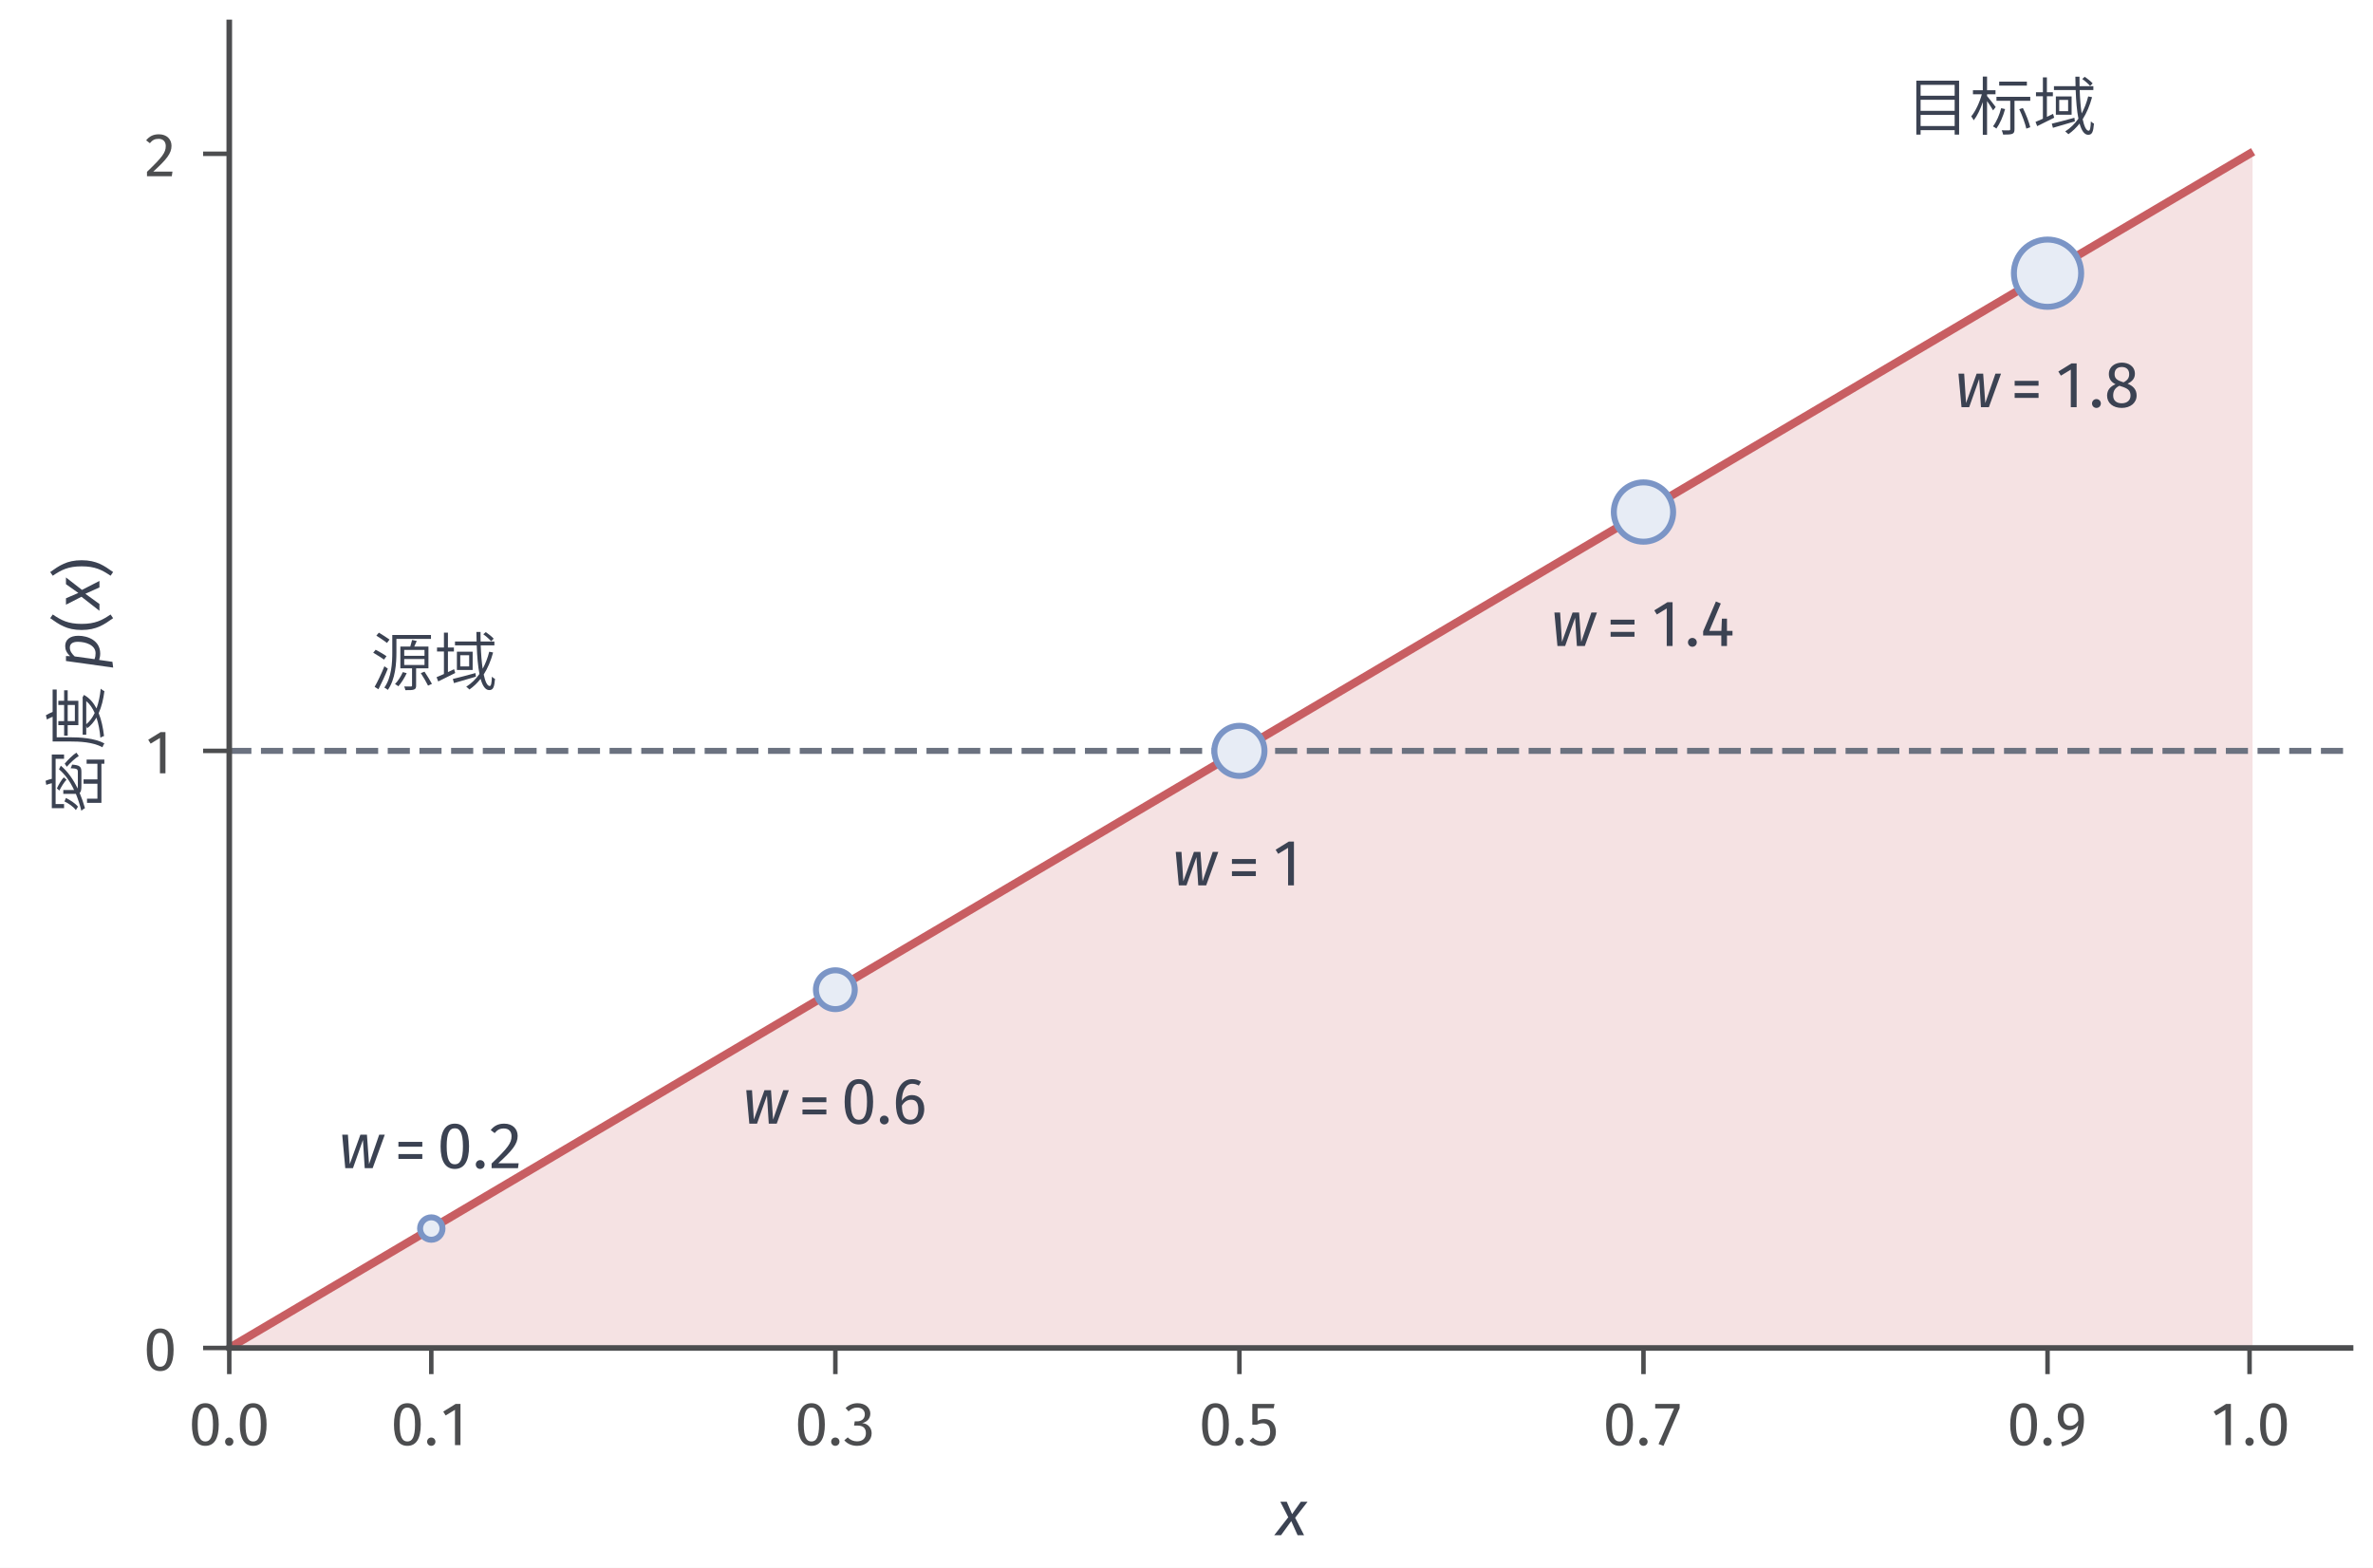
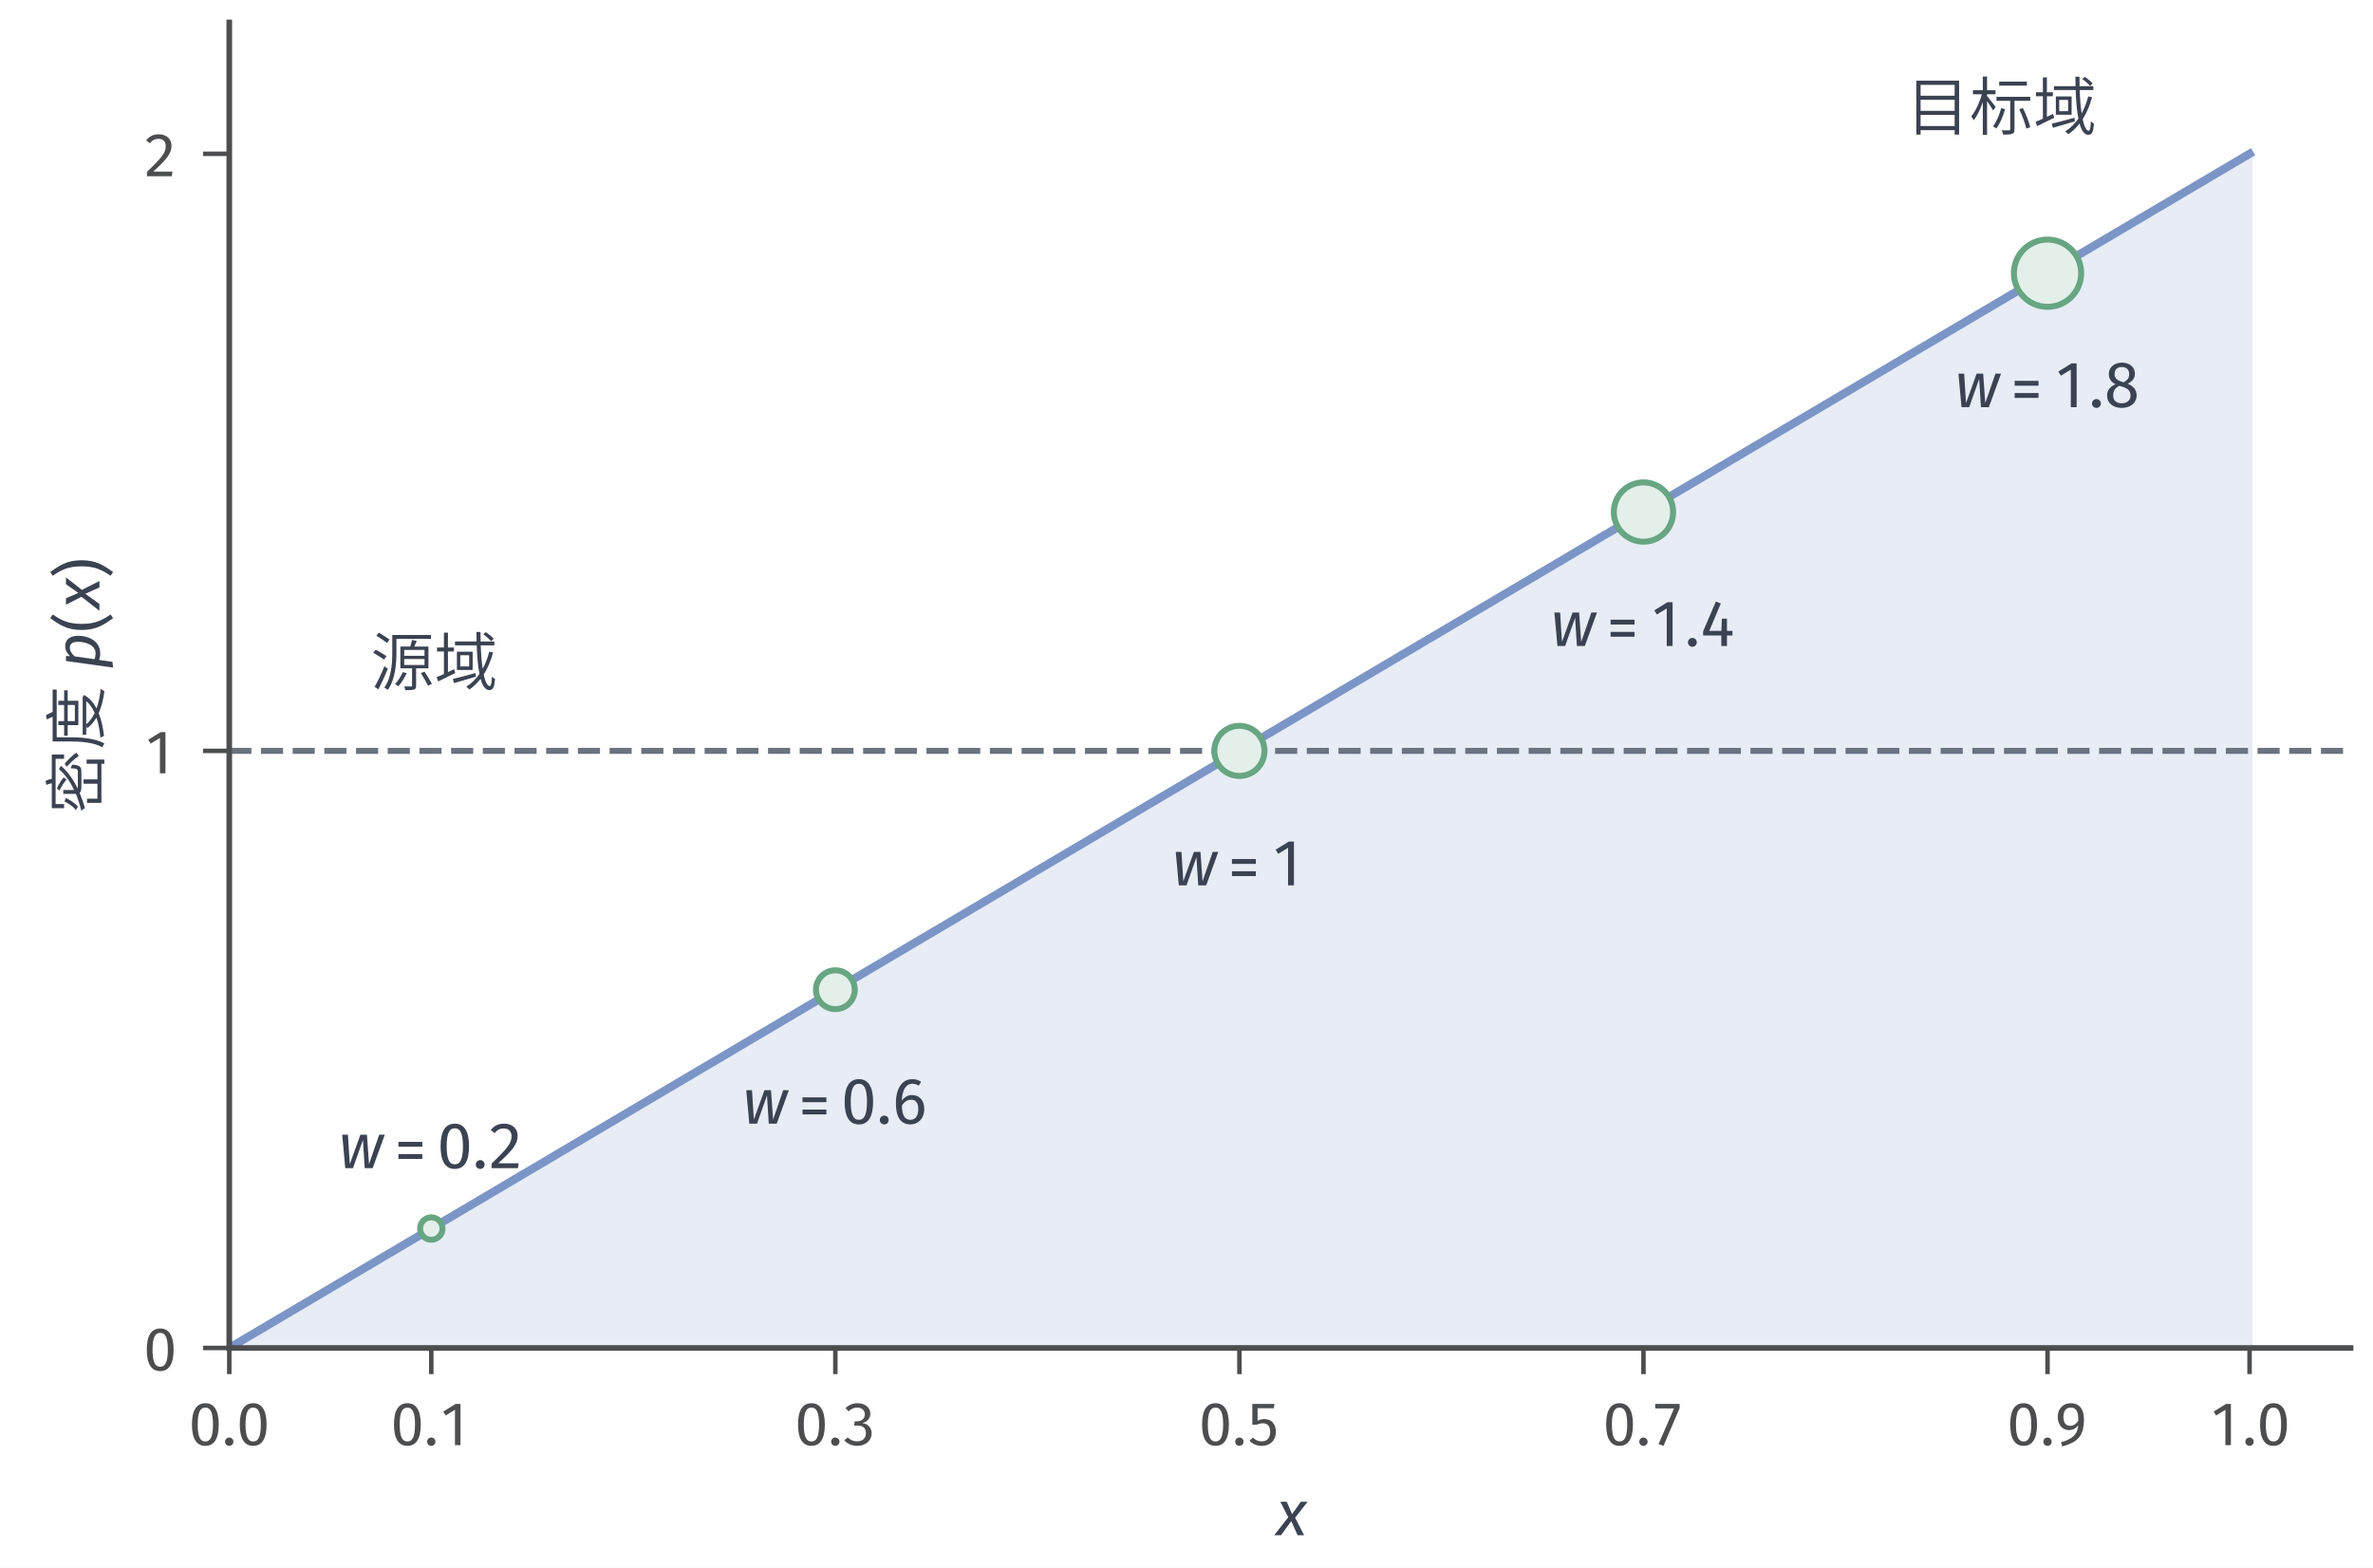
<svg xmlns="http://www.w3.org/2000/svg" xmlns:xlink="http://www.w3.org/1999/xlink" width="317.48pt" height="209.764pt" viewBox="0 0 317.48 209.764" version="1.1">
  <defs>
    <style type="text/css">*{stroke-linejoin: round; stroke-linecap: butt}</style>
  </defs>
  <g id="figure_1">
    <g id="patch_1">
      <path d="M 0 209.764  L 317.48 209.764  L 317.48 0  L 0 0  z " style="fill: #ffffff" />
    </g>
    <g id="axes_1">
      <g id="patch_2">
        <path d="M 30.673 180.351  L 314.48 180.351  L 314.48 3  L 30.673 3  z " style="fill: #ffffff" />
      </g>
      <g id="PolyCollection_1">
        <defs>
-           <path id="m0a4c807cae" d="M 30.673 -29.413  L 30.673 -29.413  L 33.376 -29.413  L 36.079 -29.413  L 38.782 -29.413  L 41.484 -29.413  L 44.187 -29.413  L 46.89 -29.413  L 49.593 -29.413  L 52.296 -29.413  L 54.999 -29.413  L 57.702 -29.413  L 60.405 -29.413  L 63.108 -29.413  L 65.811 -29.413  L 68.514 -29.413  L 71.217 -29.413  L 73.92 -29.413  L 76.622 -29.413  L 79.325 -29.413  L 82.028 -29.413  L 84.731 -29.413  L 87.434 -29.413  L 90.137 -29.413  L 92.84 -29.413  L 95.543 -29.413  L 98.246 -29.413  L 100.949 -29.413  L 103.652 -29.413  L 106.355 -29.413  L 109.058 -29.413  L 111.761 -29.413  L 114.463 -29.413  L 117.166 -29.413  L 119.869 -29.413  L 122.572 -29.413  L 125.275 -29.413  L 127.978 -29.413  L 130.681 -29.413  L 133.384 -29.413  L 136.087 -29.413  L 138.79 -29.413  L 141.493 -29.413  L 144.196 -29.413  L 146.899 -29.413  L 149.602 -29.413  L 152.304 -29.413  L 155.007 -29.413  L 157.71 -29.413  L 160.413 -29.413  L 163.116 -29.413  L 165.819 -29.413  L 168.522 -29.413  L 171.225 -29.413  L 173.928 -29.413  L 176.631 -29.413  L 179.334 -29.413  L 182.037 -29.413  L 184.74 -29.413  L 187.443 -29.413  L 190.145 -29.413  L 192.848 -29.413  L 195.551 -29.413  L 198.254 -29.413  L 200.957 -29.413  L 203.66 -29.413  L 206.363 -29.413  L 209.066 -29.413  L 211.769 -29.413  L 214.472 -29.413  L 217.175 -29.413  L 219.878 -29.413  L 222.581 -29.413  L 225.283 -29.413  L 227.986 -29.413  L 230.689 -29.413  L 233.392 -29.413  L 236.095 -29.413  L 238.798 -29.413  L 241.501 -29.413  L 244.204 -29.413  L 246.907 -29.413  L 249.61 -29.413  L 252.313 -29.413  L 255.016 -29.413  L 257.719 -29.413  L 260.422 -29.413  L 263.124 -29.413  L 265.827 -29.413  L 268.53 -29.413  L 271.233 -29.413  L 273.936 -29.413  L 276.639 -29.413  L 279.342 -29.413  L 282.045 -29.413  L 284.748 -29.413  L 287.451 -29.413  L 290.154 -29.413  L 292.857 -29.413  L 295.56 -29.413  L 298.263 -29.413  L 300.965 -29.413  L 300.965 -189.188  L 300.965 -189.188  L 298.263 -187.59  L 295.56 -185.993  L 292.857 -184.395  L 290.154 -182.797  L 287.451 -181.199  L 284.748 -179.602  L 282.045 -178.004  L 279.342 -176.406  L 276.639 -174.808  L 273.936 -173.211  L 271.233 -171.613  L 268.53 -170.015  L 265.827 -168.417  L 263.124 -166.82  L 260.422 -165.222  L 257.719 -163.624  L 255.016 -162.026  L 252.313 -160.429  L 249.61 -158.831  L 246.907 -157.233  L 244.204 -155.635  L 241.501 -154.038  L 238.798 -152.44  L 236.095 -150.842  L 233.392 -149.244  L 230.689 -147.647  L 227.986 -146.049  L 225.283 -144.451  L 222.581 -142.853  L 219.878 -141.256  L 217.175 -139.658  L 214.472 -138.06  L 211.769 -136.462  L 209.066 -134.865  L 206.363 -133.267  L 203.66 -131.669  L 200.957 -130.071  L 198.254 -128.474  L 195.551 -126.876  L 192.848 -125.278  L 190.145 -123.68  L 187.443 -122.083  L 184.74 -120.485  L 182.037 -118.887  L 179.334 -117.289  L 176.631 -115.692  L 173.928 -114.094  L 171.225 -112.496  L 168.522 -110.898  L 165.819 -109.3  L 163.116 -107.703  L 160.413 -106.105  L 157.71 -104.507  L 155.007 -102.909  L 152.304 -101.312  L 149.602 -99.714  L 146.899 -98.116  L 144.196 -96.518  L 141.493 -94.921  L 138.79 -93.323  L 136.087 -91.725  L 133.384 -90.127  L 130.681 -88.53  L 127.978 -86.932  L 125.275 -85.334  L 122.572 -83.736  L 119.869 -82.139  L 117.166 -80.541  L 114.463 -78.943  L 111.761 -77.345  L 109.058 -75.748  L 106.355 -74.15  L 103.652 -72.552  L 100.949 -70.954  L 98.246 -69.357  L 95.543 -67.759  L 92.84 -66.161  L 90.137 -64.563  L 87.434 -62.966  L 84.731 -61.368  L 82.028 -59.77  L 79.325 -58.172  L 76.622 -56.575  L 73.92 -54.977  L 71.217 -53.379  L 68.514 -51.781  L 65.811 -50.184  L 63.108 -48.586  L 60.405 -46.988  L 57.702 -45.39  L 54.999 -43.793  L 52.296 -42.195  L 49.593 -40.597  L 46.89 -38.999  L 44.187 -37.402  L 41.484 -35.804  L 38.782 -34.206  L 36.079 -32.608  L 33.376 -31.01  L 30.673 -29.413  z " style="stroke: #f5e2e3; stroke-width: 0.8" />
+           <path id="m4bf65b7efa" d="M 30.673 -29.413  L 30.673 -29.413  L 33.376 -29.413  L 36.079 -29.413  L 38.782 -29.413  L 41.484 -29.413  L 44.187 -29.413  L 46.89 -29.413  L 49.593 -29.413  L 52.296 -29.413  L 54.999 -29.413  L 57.702 -29.413  L 60.405 -29.413  L 63.108 -29.413  L 65.811 -29.413  L 68.514 -29.413  L 71.217 -29.413  L 73.92 -29.413  L 76.622 -29.413  L 79.325 -29.413  L 82.028 -29.413  L 84.731 -29.413  L 87.434 -29.413  L 90.137 -29.413  L 92.84 -29.413  L 95.543 -29.413  L 98.246 -29.413  L 100.949 -29.413  L 103.652 -29.413  L 106.355 -29.413  L 109.058 -29.413  L 111.761 -29.413  L 114.463 -29.413  L 117.166 -29.413  L 119.869 -29.413  L 122.572 -29.413  L 125.275 -29.413  L 127.978 -29.413  L 130.681 -29.413  L 133.384 -29.413  L 136.087 -29.413  L 138.79 -29.413  L 141.493 -29.413  L 144.196 -29.413  L 146.899 -29.413  L 149.602 -29.413  L 152.304 -29.413  L 155.007 -29.413  L 157.71 -29.413  L 160.413 -29.413  L 163.116 -29.413  L 165.819 -29.413  L 168.522 -29.413  L 171.225 -29.413  L 173.928 -29.413  L 176.631 -29.413  L 179.334 -29.413  L 182.037 -29.413  L 184.74 -29.413  L 187.443 -29.413  L 190.145 -29.413  L 192.848 -29.413  L 195.551 -29.413  L 198.254 -29.413  L 200.957 -29.413  L 203.66 -29.413  L 206.363 -29.413  L 209.066 -29.413  L 211.769 -29.413  L 214.472 -29.413  L 217.175 -29.413  L 219.878 -29.413  L 222.581 -29.413  L 225.283 -29.413  L 227.986 -29.413  L 230.689 -29.413  L 233.392 -29.413  L 236.095 -29.413  L 238.798 -29.413  L 241.501 -29.413  L 244.204 -29.413  L 246.907 -29.413  L 249.61 -29.413  L 252.313 -29.413  L 255.016 -29.413  L 257.719 -29.413  L 260.422 -29.413  L 263.124 -29.413  L 265.827 -29.413  L 268.53 -29.413  L 271.233 -29.413  L 273.936 -29.413  L 276.639 -29.413  L 279.342 -29.413  L 282.045 -29.413  L 284.748 -29.413  L 287.451 -29.413  L 290.154 -29.413  L 292.857 -29.413  L 295.56 -29.413  L 298.263 -29.413  L 300.965 -29.413  L 300.965 -189.188  L 300.965 -189.188  L 298.263 -187.59  L 295.56 -185.993  L 292.857 -184.395  L 290.154 -182.797  L 287.451 -181.199  L 284.748 -179.602  L 282.045 -178.004  L 279.342 -176.406  L 276.639 -174.808  L 273.936 -173.211  L 271.233 -171.613  L 268.53 -170.015  L 265.827 -168.417  L 263.124 -166.82  L 260.422 -165.222  L 257.719 -163.624  L 255.016 -162.026  L 252.313 -160.429  L 249.61 -158.831  L 246.907 -157.233  L 244.204 -155.635  L 241.501 -154.038  L 238.798 -152.44  L 236.095 -150.842  L 233.392 -149.244  L 230.689 -147.647  L 227.986 -146.049  L 225.283 -144.451  L 222.581 -142.853  L 219.878 -141.256  L 217.175 -139.658  L 214.472 -138.06  L 211.769 -136.462  L 209.066 -134.865  L 206.363 -133.267  L 203.66 -131.669  L 200.957 -130.071  L 198.254 -128.474  L 195.551 -126.876  L 192.848 -125.278  L 190.145 -123.68  L 187.443 -122.083  L 184.74 -120.485  L 182.037 -118.887  L 179.334 -117.289  L 176.631 -115.692  L 173.928 -114.094  L 171.225 -112.496  L 168.522 -110.898  L 165.819 -109.3  L 163.116 -107.703  L 160.413 -106.105  L 157.71 -104.507  L 155.007 -102.909  L 152.304 -101.312  L 149.602 -99.714  L 146.899 -98.116  L 144.196 -96.518  L 141.493 -94.921  L 138.79 -93.323  L 136.087 -91.725  L 133.384 -90.127  L 130.681 -88.53  L 127.978 -86.932  L 125.275 -85.334  L 122.572 -83.736  L 119.869 -82.139  L 117.166 -80.541  L 114.463 -78.943  L 111.761 -77.345  L 109.058 -75.748  L 106.355 -74.15  L 103.652 -72.552  L 100.949 -70.954  L 98.246 -69.357  L 95.543 -67.759  L 92.84 -66.161  L 90.137 -64.563  L 87.434 -62.966  L 84.731 -61.368  L 82.028 -59.77  L 79.325 -58.172  L 76.622 -56.575  L 73.92 -54.977  L 71.217 -53.379  L 68.514 -51.781  L 65.811 -50.184  L 63.108 -48.586  L 60.405 -46.988  L 57.702 -45.39  L 54.999 -43.793  L 52.296 -42.195  L 49.593 -40.597  L 46.89 -38.999  L 44.187 -37.402  L 41.484 -35.804  L 38.782 -34.206  L 36.079 -32.608  L 33.376 -31.01  L 30.673 -29.413  z " style="stroke: #e7ecf5; stroke-width: 0.8" />
        </defs>
-         <g clip-path="url(#pf0c638e3e9)">
-           <use xlink:href="#m0a4c807cae" x="0" y="209.764" style="fill: #f5e2e3; stroke: #f5e2e3; stroke-width: 0.8" />
+         <g clip-path="url(#pb42bc561e4)">
+           <use xlink:href="#m4bf65b7efa" x="0" y="209.764" style="fill: #e7ecf5; stroke: #e7ecf5; stroke-width: 0.8" />
        </g>
      </g>
      <g id="matplotlib.axis_1">
        <g id="xtick_1">
          <g id="line2d_1">
            <defs>
-               <path id="m941eeab008" d="M 0 0  L 0 3.5  " style="stroke: #4c4d4f; stroke-width: 0.6" />
+               <path id="m54d4215890" d="M 0 0  L 0 3.5  " style="stroke: #4c4d4f; stroke-width: 0.6" />
            </defs>
            <g>
-               <use xlink:href="#m941eeab008" x="30.673" y="180.351" style="fill: #4c4d4f; stroke: #4c4d4f; stroke-width: 0.6" />
+               <use xlink:href="#m54d4215890" x="30.673" y="180.351" style="fill: #4c4d4f; stroke: #4c4d4f; stroke-width: 0.6" />
            </g>
          </g>
          <g id="text_1">
            <g style="fill: #4c4d4f" transform="translate(25.23274 193.351) scale(0.08 -0.08)">
              <defs>
                <path id="FiraMath-Regular-30" d="M 1792 4019  C 2323 4019 2611 3533 2611 2208  C 2611 877 2323 390 1792 390  C 1254 390 973 877 973 2208  C 973 3533 1254 4019 1792 4019  z M 1792 4486  C 832 4486 358 3699 358 2208  C 358 717 832 -77 1792 -77  C 2752 -77 3226 717 3226 2208  C 3226 3693 2752 4486 1792 4486  z " transform="scale(0.015625)" />
                <path id="FiraMath-Regular-2e" d="M 762 813  C 512 813 320 614 320 371  C 320 122 512 -77 762 -77  C 1018 -77 1210 122 1210 371  C 1210 614 1018 813 762 813  z " transform="scale(0.015625)" />
              </defs>
              <use xlink:href="#FiraMath-Regular-30" />
              <use xlink:href="#FiraMath-Regular-2e" x="56" />
              <use xlink:href="#FiraMath-Regular-30" x="80" />
            </g>
          </g>
        </g>
        <g id="xtick_2">
          <g id="line2d_2">
            <g>
-               <use xlink:href="#m941eeab008" x="57.702" y="180.351" style="fill: #4c4d4f; stroke: #4c4d4f; stroke-width: 0.6" />
+               <use xlink:href="#m54d4215890" x="57.702" y="180.351" style="fill: #4c4d4f; stroke: #4c4d4f; stroke-width: 0.6" />
            </g>
          </g>
          <g id="text_2">
            <g style="fill: #4c4d4f" transform="translate(52.26201 193.351) scale(0.08 -0.08)">
              <defs>
                <path id="FiraMath-Regular-31" d="M 1766 0  L 2355 0  L 2355 4410  L 1837 4410  L 512 3590  L 768 3174  L 1766 3782  L 1766 0  z " transform="scale(0.015625)" />
              </defs>
              <use xlink:href="#FiraMath-Regular-30" />
              <use xlink:href="#FiraMath-Regular-2e" x="56" />
              <use xlink:href="#FiraMath-Regular-31" x="80" />
            </g>
          </g>
        </g>
        <g id="xtick_3">
          <g id="line2d_3">
            <g>
-               <use xlink:href="#m941eeab008" x="111.761" y="180.351" style="fill: #4c4d4f; stroke: #4c4d4f; stroke-width: 0.6" />
+               <use xlink:href="#m54d4215890" x="111.761" y="180.351" style="fill: #4c4d4f; stroke: #4c4d4f; stroke-width: 0.6" />
            </g>
          </g>
          <g id="text_3">
            <g style="fill: #4c4d4f" transform="translate(106.3205 193.351) scale(0.08 -0.08)">
              <defs>
                <path id="FiraMath-Regular-33" d="M 1606 4486  C 1139 4486 704 4326 326 3968  L 646 3616  C 934 3885 1197 4019 1574 4019  C 2029 4019 2387 3763 2387 3296  C 2387 2784 1990 2547 1568 2547  L 1306 2547  L 1235 2093  L 1606 2093  C 2125 2093 2502 1888 2502 1274  C 2502 736 2144 403 1549 403  C 1190 403 832 544 563 832  L 192 518  C 531 109 1056 -77 1568 -77  C 2496 -77 3117 506 3117 1267  C 3117 1939 2624 2323 2099 2355  C 2592 2464 2976 2829 2976 3379  C 2976 3981 2451 4486 1606 4486  z " transform="scale(0.015625)" />
              </defs>
              <use xlink:href="#FiraMath-Regular-30" />
              <use xlink:href="#FiraMath-Regular-2e" x="56" />
              <use xlink:href="#FiraMath-Regular-33" x="80" />
            </g>
          </g>
        </g>
        <g id="xtick_4">
          <g id="line2d_4">
            <g>
-               <use xlink:href="#m941eeab008" x="165.819" y="180.351" style="fill: #4c4d4f; stroke: #4c4d4f; stroke-width: 0.6" />
+               <use xlink:href="#m54d4215890" x="165.819" y="180.351" style="fill: #4c4d4f; stroke: #4c4d4f; stroke-width: 0.6" />
            </g>
          </g>
          <g id="text_4">
            <g style="fill: #4c4d4f" transform="translate(160.3791 193.351) scale(0.08 -0.08)">
              <defs>
                <path id="FiraMath-Regular-35" d="M 2989 4410  L 614 4410  L 614 2189  L 1075 2189  C 1325 2285 1498 2336 1747 2336  C 2182 2336 2522 2106 2522 1414  C 2522 755 2182 403 1613 403  C 1242 403 941 538 678 813  L 320 467  C 659 128 1075 -77 1619 -77  C 2541 -77 3136 518 3136 1402  C 3136 2285 2643 2790 1926 2790  C 1670 2790 1440 2746 1178 2605  L 1178 3949  L 2906 3949  L 2989 4410  z " transform="scale(0.015625)" />
              </defs>
              <use xlink:href="#FiraMath-Regular-30" />
              <use xlink:href="#FiraMath-Regular-2e" x="56" />
              <use xlink:href="#FiraMath-Regular-35" x="80" />
            </g>
          </g>
        </g>
        <g id="xtick_5">
          <g id="line2d_5">
            <g>
-               <use xlink:href="#m941eeab008" x="219.878" y="180.351" style="fill: #4c4d4f; stroke: #4c4d4f; stroke-width: 0.6" />
+               <use xlink:href="#m54d4215890" x="219.878" y="180.351" style="fill: #4c4d4f; stroke: #4c4d4f; stroke-width: 0.6" />
            </g>
          </g>
          <g id="text_5">
            <g style="fill: #4c4d4f" transform="translate(214.4376 193.351) scale(0.08 -0.08)">
              <defs>
                <path id="FiraMath-Regular-37" d="M 3104 4410  L 486 4410  L 486 3930  L 2509 3930  L 845 115  L 1376 -77  L 3104 3968  L 3104 4410  z " transform="scale(0.015625)" />
              </defs>
              <use xlink:href="#FiraMath-Regular-30" />
              <use xlink:href="#FiraMath-Regular-2e" x="56" />
              <use xlink:href="#FiraMath-Regular-37" x="80" />
            </g>
          </g>
        </g>
        <g id="xtick_6">
          <g id="line2d_6">
            <g>
-               <use xlink:href="#m941eeab008" x="273.936" y="180.351" style="fill: #4c4d4f; stroke: #4c4d4f; stroke-width: 0.6" />
+               <use xlink:href="#m54d4215890" x="273.936" y="180.351" style="fill: #4c4d4f; stroke: #4c4d4f; stroke-width: 0.6" />
            </g>
          </g>
          <g id="text_6">
            <g style="fill: #4c4d4f" transform="translate(268.4962 193.351) scale(0.08 -0.08)">
              <defs>
                <path id="FiraMath-Regular-39" d="M 1658 2067  C 1229 2067 934 2349 934 3008  C 934 3674 1222 4019 1722 4019  C 2272 4019 2541 3654 2522 2611  C 2310 2285 2029 2067 1658 2067  z M 1722 4486  C 966 4486 326 3968 326 3021  C 326 2144 858 1606 1536 1606  C 1984 1606 2323 1843 2509 2118  C 2470 1101 1773 608 672 301  L 806 -141  C 2413 314 3130 909 3130 2771  C 3130 3821 2662 4486 1722 4486  z " transform="scale(0.015625)" />
              </defs>
              <use xlink:href="#FiraMath-Regular-30" />
              <use xlink:href="#FiraMath-Regular-2e" x="56" />
              <use xlink:href="#FiraMath-Regular-39" x="80" />
            </g>
          </g>
        </g>
        <g id="xtick_7">
          <g id="line2d_7">
            <g>
-               <use xlink:href="#m941eeab008" x="300.965" y="180.351" style="fill: #4c4d4f; stroke: #4c4d4f; stroke-width: 0.6" />
+               <use xlink:href="#m54d4215890" x="300.965" y="180.351" style="fill: #4c4d4f; stroke: #4c4d4f; stroke-width: 0.6" />
            </g>
          </g>
          <g id="text_7">
            <g style="fill: #4c4d4f" transform="translate(295.5254 193.351) scale(0.08 -0.08)">
              <use xlink:href="#FiraMath-Regular-31" />
              <use xlink:href="#FiraMath-Regular-2e" x="56" />
              <use xlink:href="#FiraMath-Regular-30" x="80" />
            </g>
          </g>
        </g>
        <g id="text_8">
          <g style="fill: #3b4252" transform="translate(170.3239 205.4298) scale(0.085 -0.085)">
            <defs>
              <path id="FiraMath-Regular-1d465" d="M 3475 3373  L 2797 3373  L 1914 2125  L 1376 3373  L 730 3373  L 1530 1811  L 115 0  L 800 0  L 1830 1421  L 2470 0  L 3123 0  L 2221 1760  L 3475 3373  z " transform="scale(0.015625)" />
            </defs>
            <use xlink:href="#FiraMath-Regular-1d465" transform="translate(0 0.296875)" />
          </g>
        </g>
      </g>
      <g id="matplotlib.axis_2">
        <g id="ytick_1">
          <g id="line2d_8">
            <defs>
-               <path id="ma234d9d18a" d="M 0 0  L -3.5 0  " style="stroke: #4c4d4f; stroke-width: 0.6" />
+               <path id="m35e14b6e9b" d="M 0 0  L -3.5 0  " style="stroke: #4c4d4f; stroke-width: 0.6" />
            </defs>
            <g>
-               <use xlink:href="#ma234d9d18a" x="30.673" y="180.351" style="fill: #4c4d4f; stroke: #4c4d4f; stroke-width: 0.6" />
+               <use xlink:href="#m35e14b6e9b" x="30.673" y="180.351" style="fill: #4c4d4f; stroke: #4c4d4f; stroke-width: 0.6" />
            </g>
          </g>
          <g id="text_9">
            <g style="fill: #4c4d4f" transform="translate(19.19274 183.351) scale(0.08 -0.08)">
              <use xlink:href="#FiraMath-Regular-30" />
            </g>
          </g>
        </g>
        <g id="ytick_2">
          <g id="line2d_9">
            <g>
-               <use xlink:href="#ma234d9d18a" x="30.673" y="100.463" style="fill: #4c4d4f; stroke: #4c4d4f; stroke-width: 0.6" />
+               <use xlink:href="#m35e14b6e9b" x="30.673" y="100.463" style="fill: #4c4d4f; stroke: #4c4d4f; stroke-width: 0.6" />
            </g>
          </g>
          <g id="text_10">
            <g style="fill: #4c4d4f" transform="translate(19.19274 103.4633) scale(0.08 -0.08)">
              <use xlink:href="#FiraMath-Regular-31" />
            </g>
          </g>
        </g>
        <g id="ytick_3">
          <g id="line2d_10">
            <g>
-               <use xlink:href="#ma234d9d18a" x="30.673" y="20.576" style="fill: #4c4d4f; stroke: #4c4d4f; stroke-width: 0.6" />
+               <use xlink:href="#m35e14b6e9b" x="30.673" y="20.576" style="fill: #4c4d4f; stroke: #4c4d4f; stroke-width: 0.6" />
            </g>
          </g>
          <g id="text_11">
            <g style="fill: #4c4d4f" transform="translate(19.19274 23.57554) scale(0.08 -0.08)">
              <defs>
                <path id="FiraMath-Regular-32" d="M 1651 4486  C 1043 4486 634 4269 288 3840  L 685 3533  C 960 3859 1197 4000 1619 4000  C 2099 4000 2387 3706 2387 3226  C 2387 2528 2016 2042 378 467  L 378 0  L 3034 0  L 3104 493  L 1050 493  C 2490 1805 3002 2451 3002 3251  C 3002 3949 2502 4486 1651 4486  z " transform="scale(0.015625)" />
              </defs>
              <use xlink:href="#FiraMath-Regular-32" />
            </g>
          </g>
        </g>
        <g id="text_12">
          <g style="fill: #3b4252" transform="translate(13.32274 108.8031) rotate(-90) scale(0.085 -0.085)">
            <defs>
              <path id="SourceHanSansSC-Normal-5bc6" d="M 1536 3373  L 1184 3526  C 1005 3142 691 2662 314 2374  L 659 2163  C 1037 2477 1325 2970 1536 3373  z M 2496 4288  L 2278 4038  C 2669 3846 3142 3546 3379 3315  L 3610 3597  C 3373 3821 2893 4109 2496 4288  z M 4992 3501  L 4678 3290  C 5094 2931 5562 2419 5766 2080  L 6099 2323  C 5888 2662 5402 3155 4992 3501  z M 4787 3891  L 4422 4077  C 3917 3462 3181 2950 2336 2554  L 2336 3642  L 1946 3642  L 1946 2387  L 1946 2374  C 1402 2150 832 1965 250 1824  C 333 1734 461 1555 512 1459  C 1024 1606 1542 1786 2042 1997  C 2150 1856 2374 1818 2778 1818  C 2912 1818 4019 1818 4166 1818  C 4710 1818 4838 2003 4896 2758  C 4787 2784 4627 2842 4531 2906  C 4506 2266 4454 2176 4141 2176  C 3898 2176 2970 2176 2790 2176  C 2650 2176 2547 2182 2483 2195  C 3392 2630 4205 3194 4787 3891  z M 1466 1254  L 1043 1254  L 1043 -198  L 4979 -198  L 4979 -493  L 5402 -493  L 5402 1293  L 4979 1293  L 4979 205  L 3405 205  L 3405 1600  L 2970 1600  L 2970 205  L 1466 205  L 1466 1254  z M 3264 5427  L 2854 5357  C 2918 5190 2982 4979 3021 4800  L 506 4800  L 506 3565  L 922 3565  L 922 4416  L 5478 4416  L 5478 3565  L 5914 3565  L 5914 4800  L 3462 4800  C 3424 4992 3347 5229 3264 5427  z " transform="scale(0.015625)" />
              <path id="SourceHanSansSC-Normal-5ea6" d="M 2880 4141  L 2470 4141  L 2470 3558  L 1414 3558  L 1414 3200  L 2470 3200  L 2470 2125  L 4928 2125  L 4928 3200  L 5984 3200  L 5984 3558  L 4928 3558  L 4928 4141  L 4506 4141  L 4506 3558  L 2880 3558  L 2880 4141  z M 4506 3200  L 4506 2477  L 2880 2477  L 2880 3200  L 4506 3200  z M 5171 1690  L 1510 1690  L 1510 1331  L 2381 1331  L 2157 1242  C 2426 864 2797 557 3232 301  C 2611 90 1907 -32 1203 -96  C 1274 -192 1350 -358 1376 -461  C 2182 -365 2982 -205 3680 77  C 4320 -211 5082 -397 5894 -499  C 5946 -384 6054 -218 6144 -128  C 5421 -58 4742 83 4154 294  C 4736 602 5216 1011 5517 1562  L 5248 1709  L 5171 1690  z M 4890 1331  C 4602 973 4186 698 3699 480  C 3226 704 2835 986 2566 1331  L 4890 1331  z M 3469 5395  L 3040 5293  C 3136 5120 3238 4902 3315 4717  L 826 4717  L 826 2970  C 826 2016 774 659 243 -301  C 358 -339 550 -435 634 -499  C 1171 506 1248 1958 1248 2970  L 1248 4307  L 6061 4307  L 6061 4717  L 3802 4717  C 3725 4922 3590 5184 3469 5395  z " transform="scale(0.015625)" />
              <path id="FiraMath-Regular-20" transform="scale(0.015625)" />
              <path id="FiraMath-Regular-1d45d" d="M 1619 390  C 1382 390 1235 416 1024 493  L 1299 2496  C 1542 2752 1818 2982 2182 2982  C 2522 2982 2771 2771 2771 2170  C 2771 1414 2458 390 1619 390  z M 173 -1382  L 755 -1306  L 947 32  C 1158 -38 1357 -77 1587 -77  C 2906 -77 3379 1178 3379 2125  C 3379 2976 2976 3450 2349 3450  C 2003 3450 1677 3334 1325 2950  L 1338 3373  L 838 3373  L 173 -1382  z " transform="scale(0.015625)" />
              <path id="FiraMath-Regular-28" d="M 1446 4960  C 819 4070 256 3309 256 1792  C 256 275 819 -486 1446 -1376  L 1818 -1120  C 1242 -269 870 422 870 1792  C 870 3168 1242 3853 1818 4704  L 1446 4960  z " transform="scale(0.015625)" />
              <path id="FiraMath-Regular-29" d="M 627 4960  L 256 4704  C 832 3853 1203 3168 1203 1792  C 1203 422 832 -269 256 -1120  L 627 -1376  C 1254 -486 1818 275 1818 1792  C 1818 3309 1254 4070 627 4960  z " transform="scale(0.015625)" />
            </defs>
            <use xlink:href="#SourceHanSansSC-Normal-5bc6" transform="translate(0 0.203125)" />
            <use xlink:href="#SourceHanSansSC-Normal-5ea6" transform="translate(99.99998 0.203125)" />
            <use xlink:href="#FiraMath-Regular-20" transform="translate(200 0.203125)" />
            <use xlink:href="#FiraMath-Regular-1d45d" transform="translate(226.5 0.203125)" />
            <use xlink:href="#FiraMath-Regular-28" transform="translate(284.3999 0.203125)" />
            <use xlink:href="#FiraMath-Regular-1d465" transform="translate(316.7999 0.203125)" />
            <use xlink:href="#FiraMath-Regular-29" transform="translate(369.7999 0.203125)" />
          </g>
        </g>
      </g>
      <g id="line2d_11">
-         <path d="M 30.673 180.351  L 33.376 178.753  L 36.079 177.156  L 38.782 175.558  L 41.484 173.96  L 44.187 172.362  L 46.89 170.765  L 49.593 169.167  L 52.296 167.569  L 54.999 165.971  L 57.702 164.373  L 60.405 162.776  L 63.108 161.178  L 65.811 159.58  L 68.514 157.982  L 71.217 156.385  L 73.92 154.787  L 76.622 153.189  L 79.325 151.591  L 82.028 149.994  L 84.731 148.396  L 87.434 146.798  L 90.137 145.2  L 92.84 143.603  L 95.543 142.005  L 98.246 140.407  L 100.949 138.809  L 103.652 137.212  L 106.355 135.614  L 109.058 134.016  L 111.761 132.418  L 114.463 130.821  L 117.166 129.223  L 119.869 127.625  L 122.572 126.027  L 125.275 124.43  L 127.978 122.832  L 130.681 121.234  L 133.384 119.636  L 136.087 118.039  L 138.79 116.441  L 141.493 114.843  L 144.196 113.245  L 146.899 111.648  L 149.602 110.05  L 152.304 108.452  L 155.007 106.854  L 157.71 105.257  L 160.413 103.659  L 163.116 102.061  L 165.819 100.463  L 168.522 98.866  L 171.225 97.268  L 173.928 95.67  L 176.631 94.072  L 179.334 92.475  L 182.037 90.877  L 184.74 89.279  L 187.443 87.681  L 190.145 86.083  L 192.848 84.486  L 195.551 82.888  L 198.254 81.29  L 200.957 79.692  L 203.66 78.095  L 206.363 76.497  L 209.066 74.899  L 211.769 73.301  L 214.472 71.704  L 217.175 70.106  L 219.878 68.508  L 222.581 66.91  L 225.283 65.313  L 227.986 63.715  L 230.689 62.117  L 233.392 60.519  L 236.095 58.922  L 238.798 57.324  L 241.501 55.726  L 244.204 54.128  L 246.907 52.531  L 249.61 50.933  L 252.313 49.335  L 255.016 47.737  L 257.719 46.14  L 260.422 44.542  L 263.124 42.944  L 265.827 41.346  L 268.53 39.749  L 271.233 38.151  L 273.936 36.553  L 276.639 34.955  L 279.342 33.358  L 282.045 31.76  L 284.748 30.162  L 287.451 28.564  L 290.154 26.967  L 292.857 25.369  L 295.56 23.771  L 298.263 22.173  L 300.965 20.576  " clip-path="url(#pf0c638e3e9)" style="fill: none; stroke: #c85e62; stroke-width: 1.1; stroke-linecap: square" />
+         <path d="M 30.673 180.351  L 33.376 178.753  L 36.079 177.156  L 38.782 175.558  L 41.484 173.96  L 44.187 172.362  L 46.89 170.765  L 49.593 169.167  L 52.296 167.569  L 54.999 165.971  L 57.702 164.373  L 60.405 162.776  L 63.108 161.178  L 65.811 159.58  L 68.514 157.982  L 71.217 156.385  L 73.92 154.787  L 76.622 153.189  L 79.325 151.591  L 82.028 149.994  L 84.731 148.396  L 87.434 146.798  L 90.137 145.2  L 92.84 143.603  L 95.543 142.005  L 98.246 140.407  L 100.949 138.809  L 103.652 137.212  L 106.355 135.614  L 109.058 134.016  L 111.761 132.418  L 114.463 130.821  L 117.166 129.223  L 119.869 127.625  L 122.572 126.027  L 125.275 124.43  L 127.978 122.832  L 130.681 121.234  L 133.384 119.636  L 136.087 118.039  L 138.79 116.441  L 141.493 114.843  L 144.196 113.245  L 146.899 111.648  L 149.602 110.05  L 152.304 108.452  L 155.007 106.854  L 157.71 105.257  L 160.413 103.659  L 163.116 102.061  L 165.819 100.463  L 168.522 98.866  L 171.225 97.268  L 173.928 95.67  L 176.631 94.072  L 179.334 92.475  L 182.037 90.877  L 184.74 89.279  L 187.443 87.681  L 190.145 86.083  L 192.848 84.486  L 195.551 82.888  L 198.254 81.29  L 200.957 79.692  L 203.66 78.095  L 206.363 76.497  L 209.066 74.899  L 211.769 73.301  L 214.472 71.704  L 217.175 70.106  L 219.878 68.508  L 222.581 66.91  L 225.283 65.313  L 227.986 63.715  L 230.689 62.117  L 233.392 60.519  L 236.095 58.922  L 238.798 57.324  L 241.501 55.726  L 244.204 54.128  L 246.907 52.531  L 249.61 50.933  L 252.313 49.335  L 255.016 47.737  L 257.719 46.14  L 260.422 44.542  L 263.124 42.944  L 265.827 41.346  L 268.53 39.749  L 271.233 38.151  L 273.936 36.553  L 276.639 34.955  L 279.342 33.358  L 282.045 31.76  L 284.748 30.162  L 287.451 28.564  L 290.154 26.967  L 292.857 25.369  L 295.56 23.771  L 298.263 22.173  L 300.965 20.576  " clip-path="url(#pb42bc561e4)" style="fill: none; stroke: #7b95c6; stroke-width: 1.1; stroke-linecap: square" />
      </g>
      <g id="line2d_12">
-         <path d="M 30.673 100.463  L 314.48 100.463  " clip-path="url(#pf0c638e3e9)" style="fill: none; stroke-dasharray: 2.96,1.28; stroke-dashoffset: 0; stroke: #6b7280; stroke-width: 0.8" />
+         <path d="M 30.673 100.463  L 314.48 100.463  " clip-path="url(#pb42bc561e4)" style="fill: none; stroke-dasharray: 2.96,1.28; stroke-dashoffset: 0; stroke: #6b7280; stroke-width: 0.8" />
      </g>
      <g id="patch_3">
        <path d="M 30.673 180.351  L 30.673 3  " style="fill: none; stroke: #4c4d4f; stroke-width: 0.75; stroke-linejoin: miter; stroke-linecap: square" />
      </g>
      <g id="patch_4">
        <path d="M 30.673 180.351  L 314.48 180.351  " style="fill: none; stroke: #4c4d4f; stroke-width: 0.75; stroke-linejoin: miter; stroke-linecap: square" />
      </g>
      <g id="text_13">
        <g style="fill: #3b4252" transform="translate(49.59323 91.67564) scale(0.085 -0.085)">
          <defs>
            <path id="SourceHanSansSC-Normal-6e90" d="M 3379 2035  L 3379 2637  L 5421 2637  L 5421 2035  L 3379 2035  z M 3379 2963  L 3379 3552  L 5421 3552  L 5421 2963  L 3379 2963  z M 3629 1210  L 3238 1318  C 3046 883 2752 429 2451 115  C 2547 58 2714 -45 2790 -109  C 3085 224 3411 742 3629 1210  z M 5421 1363  L 5050 1216  C 5312 813 5626 275 5779 -45  L 6170 134  C 6010 442 5683 973 5421 1363  z M 826 5293  L 570 4992  C 922 4768 1402 4454 1638 4256  L 1901 4595  C 1651 4781 1171 5082 826 5293  z M 499 3571  L 256 3270  C 614 3066 1094 2765 1344 2579  L 1594 2925  C 1344 3104 858 3379 499 3571  z M 397 -166  L 781 -410  C 1088 186 1459 986 1728 1664  L 1382 1907  C 1094 1184 685 333 397 -166  z M 2592 3302  L 2592 4666  L 6074 4666  L 6074 5056  L 2176 5056  L 2176 3302  C 2176 2246 2106 794 1376 -243  C 1472 -288 1651 -397 1728 -474  C 2490 608 2592 2189 2592 3302  z M 4576 -38  L 4576 1696  L 5818 1696  L 5818 3891  L 4390 3891  L 4640 4454  L 4173 4557  C 4128 4371 4051 4102 3987 3891  L 2989 3891  L 2989 1696  L 4166 1696  L 4166 -32  C 4166 -102 4141 -128 4058 -134  C 3974 -134 3693 -134 3373 -128  C 3430 -237 3475 -390 3494 -499  C 3930 -506 4198 -499 4365 -435  C 4531 -371 4576 -262 4576 -38  z " transform="scale(0.015625)" />
            <path id="SourceHanSansSC-Normal-57df" d="M 1875 627  L 1990 211  C 2605 390 3418 627 4198 858  L 4154 1222  C 3315 992 2445 762 1875 627  z M 5197 5350  L 4941 5133  C 5229 4928 5562 4627 5734 4429  L 5990 4685  C 5824 4877 5478 5158 5197 5350  z M 2624 1888  L 2624 3021  L 3520 3021  L 3520 1888  L 2624 1888  z M 3872 3373  L 2285 3373  L 2285 1530  L 3872 1530  L 3872 3373  z M 237 806  L 403 378  C 902 621 1530 928 2118 1229  L 2003 1613  L 1382 1318  L 1382 3392  L 1984 3392  L 1984 3795  L 1382 3795  L 1382 5293  L 979 5293  L 979 3795  L 282 3795  L 282 3392  L 979 3392  L 979 1126  C 698 998 442 890 237 806  z M 5933 3296  L 5542 3373  C 5382 2739 5158 2163 4883 1658  C 4781 2304 4717 3104 4685 4013  L 6061 4013  L 6061 4403  L 4672 4403  L 4666 5363  L 4250 5363  L 4269 4403  L 2093 4403  L 2093 4013  L 4282 4013  C 4320 2899 4403 1907 4557 1133  C 4192 614 3750 179 3226 -154  C 3322 -224 3488 -365 3546 -435  C 3968 -141 4346 224 4672 640  C 4870 -70 5152 -493 5542 -493  C 5933 -493 6054 -218 6125 634  C 6035 678 5894 762 5811 858  C 5786 173 5722 -83 5594 -83  C 5344 -83 5139 346 4986 1075  C 5389 1709 5702 2451 5933 3296  z " transform="scale(0.015625)" />
          </defs>
          <use xlink:href="#SourceHanSansSC-Normal-6e90" />
          <use xlink:href="#SourceHanSansSC-Normal-57df" x="100" />
        </g>
      </g>
      <g id="text_14">
        <g style="fill: #3b4252" transform="translate(255.0157 17.38003) scale(0.085 -0.085)">
          <defs>
            <path id="SourceHanSansSC-Normal-76ee" d="M 1459 3443  L 1459 4538  L 4890 4538  L 4890 3443  L 1459 3443  z M 1459 3034  L 4890 3034  L 4890 1920  L 1459 1920  L 1459 3034  z M 1459 1510  L 4890 1510  L 4890 390  L 1459 390  L 1459 1510  z M 5338 4960  L 1030 4960  L 1030 -474  L 1459 -474  L 1459 -26  L 4890 -26  L 4890 -474  L 5338 -474  L 5338 4960  z " transform="scale(0.015625)" />
            <path id="SourceHanSansSC-Normal-6807" d="M 5766 4864  L 2976 4864  L 2976 4461  L 5766 4461  L 5766 4864  z M 5363 2202  L 4998 2086  C 5299 1459 5600 627 5709 128  L 6106 269  C 5990 768 5677 1581 5363 2202  z M 3571 2099  L 3174 2189  C 3002 1504 2707 819 2349 358  C 2451 314 2618 192 2694 134  C 3046 621 3373 1363 3571 2099  z M 4518 64  L 4518 2931  L 6106 2931  L 6106 3334  L 2701 3334  L 2701 2931  L 4090 2931  L 4090 70  C 4090 -19 4064 -38 3968 -45  C 3885 -51 3584 -51 3232 -38  C 3290 -166 3354 -358 3373 -474  C 3821 -474 4115 -467 4294 -397  C 4467 -320 4518 -192 4518 64  z M 1754 5370  L 1325 5370  L 1325 3994  L 333 3994  L 333 3590  L 1229 3590  C 1011 2784 576 1850 160 1363  C 237 1261 358 1082 410 966  C 749 1389 1082 2086 1325 2797  L 1325 -493  L 1754 -493  L 1754 2906  C 1978 2586 2253 2170 2362 1965  L 2624 2304  C 2496 2483 1939 3200 1754 3411  L 1754 3590  L 2605 3590  L 2605 3994  L 1754 3994  L 1754 5370  z " transform="scale(0.015625)" />
          </defs>
          <use xlink:href="#SourceHanSansSC-Normal-76ee" />
          <use xlink:href="#SourceHanSansSC-Normal-6807" x="100" />
          <use xlink:href="#SourceHanSansSC-Normal-57df" x="200" />
        </g>
      </g>
      <g id="text_15">
        <g style="fill: #3b4252" transform="translate(45.29201 156.3735) scale(0.085 -0.085)">
          <defs>
            <path id="FiraMath-Regular-1d464" d="M 4659 3373  L 4096 3373  L 3072 410  L 2861 3373  L 2202 3373  L 1133 410  L 947 3373  L 371 3373  L 678 0  L 1453 0  L 2458 2842  L 2637 0  L 3437 0  L 4659 3373  z " transform="scale(0.015625)" />
            <path id="FiraMath-Regular-3d" d="M 397 934  L 2803 934  L 2803 1421  L 397 1421  L 397 934  z M 397 2163  L 2803 2163  L 2803 2650  L 397 2650  L 397 2163  z " transform="scale(0.015625)" />
          </defs>
          <use xlink:href="#FiraMath-Regular-1d464" transform="translate(0 0.90625)" />
          <use xlink:href="#FiraMath-Regular-3d" transform="translate(88.05999 0.90625)" />
          <use xlink:href="#FiraMath-Regular-30" transform="translate(155.02 0.90625)" />
          <use xlink:href="#FiraMath-Regular-2e" transform="translate(211.02 0.90625)" />
          <use xlink:href="#FiraMath-Regular-32" transform="translate(235.0199 0.90625)" />
        </g>
      </g>
      <g id="text_16">
        <g style="fill: #3b4252" transform="translate(99.35055 150.4184) scale(0.085 -0.085)">
          <defs>
            <path id="FiraMath-Regular-36" d="M 1869 390  C 1280 390 1024 838 1005 1818  C 1222 2176 1542 2413 1926 2413  C 2355 2413 2656 2176 2656 1466  C 2656 806 2387 390 1869 390  z M 2029 2880  C 1626 2880 1280 2707 998 2310  C 1024 3354 1408 4019 2048 4019  C 2285 4019 2509 3955 2707 3834  L 2938 4224  C 2688 4390 2400 4486 2054 4486  C 1024 4486 403 3539 403 2074  C 403 781 806 -77 1869 -77  C 2637 -77 3258 518 3258 1485  C 3258 2426 2688 2880 2029 2880  z " transform="scale(0.015625)" />
          </defs>
          <use xlink:href="#FiraMath-Regular-1d464" transform="translate(0 0.90625)" />
          <use xlink:href="#FiraMath-Regular-3d" transform="translate(88.05999 0.90625)" />
          <use xlink:href="#FiraMath-Regular-30" transform="translate(155.02 0.90625)" />
          <use xlink:href="#FiraMath-Regular-2e" transform="translate(211.02 0.90625)" />
          <use xlink:href="#FiraMath-Regular-36" transform="translate(235.0199 0.90625)" />
        </g>
      </g>
      <g id="text_17">
        <g style="fill: #3b4252" transform="translate(156.8091 118.4633) scale(0.085 -0.085)">
          <use xlink:href="#FiraMath-Regular-1d464" transform="translate(0 0.09375)" />
          <use xlink:href="#FiraMath-Regular-3d" transform="translate(88.05999 0.09375)" />
          <use xlink:href="#FiraMath-Regular-31" transform="translate(155.02 0.09375)" />
        </g>
      </g>
      <g id="text_18">
        <g style="fill: #3b4252" transform="translate(207.4676 86.50819) scale(0.085 -0.085)">
          <defs>
            <path id="FiraMath-Regular-34" d="M 3270 1523  L 2714 1523  L 2714 2752  L 2202 2752  L 2150 1523  L 934 1523  L 2093 4282  L 1600 4486  L 314 1478  L 314 1056  L 2144 1056  L 2144 0  L 2714 0  L 2714 1056  L 3270 1056  L 3270 1523  z " transform="scale(0.015625)" />
          </defs>
          <use xlink:href="#FiraMath-Regular-1d464" transform="translate(0 0.90625)" />
          <use xlink:href="#FiraMath-Regular-3d" transform="translate(88.05999 0.90625)" />
          <use xlink:href="#FiraMath-Regular-31" transform="translate(155.02 0.90625)" />
          <use xlink:href="#FiraMath-Regular-2e" transform="translate(211.02 0.90625)" />
          <use xlink:href="#FiraMath-Regular-34" transform="translate(235.0199 0.90625)" />
        </g>
      </g>
      <g id="text_19">
        <g style="fill: #3b4252" transform="translate(261.5262 54.55309) scale(0.085 -0.085)">
          <defs>
            <path id="FiraMath-Regular-38" d="M 1779 390  C 1254 390 915 666 915 1165  C 915 1651 1120 1952 1549 2157  L 1690 2106  C 2432 1888 2662 1658 2662 1158  C 2662 710 2330 390 1779 390  z M 1792 4045  C 2253 4045 2528 3776 2528 3328  C 2528 2944 2362 2714 1965 2502  L 1914 2515  C 1357 2688 1056 2861 1056 3328  C 1056 3808 1338 4045 1792 4045  z M 2368 2362  C 2861 2611 3104 2918 3104 3360  C 3104 4134 2438 4486 1792 4486  C 1133 4486 480 4109 480 3334  C 480 2880 685 2541 1152 2310  C 621 2080 301 1722 301 1158  C 301 422 896 -77 1779 -77  C 2656 -77 3277 435 3277 1178  C 3277 1760 2944 2131 2368 2362  z " transform="scale(0.015625)" />
          </defs>
          <use xlink:href="#FiraMath-Regular-1d464" transform="translate(0 0.90625)" />
          <use xlink:href="#FiraMath-Regular-3d" transform="translate(88.05999 0.90625)" />
          <use xlink:href="#FiraMath-Regular-31" transform="translate(155.02 0.90625)" />
          <use xlink:href="#FiraMath-Regular-2e" transform="translate(211.02 0.90625)" />
          <use xlink:href="#FiraMath-Regular-38" transform="translate(235.0199 0.90625)" />
        </g>
      </g>
      <g id="PathCollection_1">
-         <path d="M 57.702 165.873  C 58.1 165.873 58.481 165.715 58.763 165.434  C 59.044 165.153 59.202 164.771 59.202 164.373  C 59.202 163.976 59.044 163.594 58.763 163.313  C 58.481 163.032 58.1 162.873 57.702 162.873  C 57.304 162.873 56.923 163.032 56.641 163.313  C 56.36 163.594 56.202 163.976 56.202 164.373  C 56.202 164.771 56.36 165.153 56.641 165.434  C 56.923 165.715 57.304 165.873 57.702 165.873  z " clip-path="url(#pf0c638e3e9)" style="fill: #e7ecf5; stroke: #7b95c6; stroke-width: 0.8" />
-         <path d="M 111.761 135.016  C 112.45 135.016 113.11 134.743 113.598 134.256  C 114.085 133.768 114.359 133.107 114.359 132.418  C 114.359 131.729 114.085 131.068 113.598 130.581  C 113.11 130.094 112.45 129.82 111.761 129.82  C 111.072 129.82 110.411 130.094 109.923 130.581  C 109.436 131.068 109.162 131.729 109.162 132.418  C 109.162 133.107 109.436 133.768 109.923 134.256  C 110.411 134.743 111.072 135.016 111.761 135.016  z " clip-path="url(#pf0c638e3e9)" style="fill: #e7ecf5; stroke: #7b95c6; stroke-width: 0.8" />
-         <path d="M 165.819 103.817  C 166.709 103.817 167.562 103.464 168.191 102.835  C 168.82 102.206 169.173 101.353 169.173 100.463  C 169.173 99.574 168.82 98.721 168.191 98.092  C 167.562 97.463 166.709 97.109 165.819 97.109  C 164.93 97.109 164.076 97.463 163.447 98.092  C 162.818 98.721 162.465 99.574 162.465 100.463  C 162.465 101.353 162.818 102.206 163.447 102.835  C 164.076 103.464 164.93 103.817 165.819 103.817  z " clip-path="url(#pf0c638e3e9)" style="fill: #e7ecf5; stroke: #7b95c6; stroke-width: 0.8" />
-         <path d="M 219.878 72.477  C 220.93 72.477 221.94 72.059 222.684 71.314  C 223.428 70.57 223.846 69.561 223.846 68.508  C 223.846 67.456 223.428 66.446 222.684 65.702  C 221.94 64.958 220.93 64.54 219.878 64.54  C 218.825 64.54 217.816 64.958 217.071 65.702  C 216.327 66.446 215.909 67.456 215.909 68.508  C 215.909 69.561 216.327 70.57 217.071 71.314  C 217.816 72.059 218.825 72.477 219.878 72.477  z " clip-path="url(#pf0c638e3e9)" style="fill: #e7ecf5; stroke: #7b95c6; stroke-width: 0.8" />
-         <path d="M 273.936 41.053  C 275.13 41.053 276.274 40.579 277.118 39.735  C 277.962 38.891 278.436 37.747 278.436 36.553  C 278.436 35.36 277.962 34.215 277.118 33.371  C 276.274 32.527 275.13 32.053 273.936 32.053  C 272.743 32.053 271.598 32.527 270.754 33.371  C 269.91 34.215 269.436 35.36 269.436 36.553  C 269.436 37.747 269.91 38.891 270.754 39.735  C 271.598 40.579 272.743 41.053 273.936 41.053  z " clip-path="url(#pf0c638e3e9)" style="fill: #e7ecf5; stroke: #7b95c6; stroke-width: 0.8" />
+         <path d="M 57.702 165.873  C 58.1 165.873 58.481 165.715 58.763 165.434  C 59.044 165.153 59.202 164.771 59.202 164.373  C 59.202 163.976 59.044 163.594 58.763 163.313  C 58.481 163.032 58.1 162.873 57.702 162.873  C 57.304 162.873 56.923 163.032 56.641 163.313  C 56.36 163.594 56.202 163.976 56.202 164.373  C 56.202 164.771 56.36 165.153 56.641 165.434  C 56.923 165.715 57.304 165.873 57.702 165.873  z " clip-path="url(#pb42bc561e4)" style="fill: #e3efe9; stroke: #67a583; stroke-width: 0.8" />
+         <path d="M 111.761 135.016  C 112.45 135.016 113.11 134.743 113.598 134.256  C 114.085 133.768 114.359 133.107 114.359 132.418  C 114.359 131.729 114.085 131.068 113.598 130.581  C 113.11 130.094 112.45 129.82 111.761 129.82  C 111.072 129.82 110.411 130.094 109.923 130.581  C 109.436 131.068 109.162 131.729 109.162 132.418  C 109.162 133.107 109.436 133.768 109.923 134.256  C 110.411 134.743 111.072 135.016 111.761 135.016  z " clip-path="url(#pb42bc561e4)" style="fill: #e3efe9; stroke: #67a583; stroke-width: 0.8" />
+         <path d="M 165.819 103.817  C 166.709 103.817 167.562 103.464 168.191 102.835  C 168.82 102.206 169.173 101.353 169.173 100.463  C 169.173 99.574 168.82 98.721 168.191 98.092  C 167.562 97.463 166.709 97.109 165.819 97.109  C 164.93 97.109 164.076 97.463 163.447 98.092  C 162.818 98.721 162.465 99.574 162.465 100.463  C 162.465 101.353 162.818 102.206 163.447 102.835  C 164.076 103.464 164.93 103.817 165.819 103.817  z " clip-path="url(#pb42bc561e4)" style="fill: #e3efe9; stroke: #67a583; stroke-width: 0.8" />
+         <path d="M 219.878 72.477  C 220.93 72.477 221.94 72.059 222.684 71.314  C 223.428 70.57 223.846 69.561 223.846 68.508  C 223.846 67.456 223.428 66.446 222.684 65.702  C 221.94 64.958 220.93 64.54 219.878 64.54  C 218.825 64.54 217.816 64.958 217.071 65.702  C 216.327 66.446 215.909 67.456 215.909 68.508  C 215.909 69.561 216.327 70.57 217.071 71.314  C 217.816 72.059 218.825 72.477 219.878 72.477  z " clip-path="url(#pb42bc561e4)" style="fill: #e3efe9; stroke: #67a583; stroke-width: 0.8" />
+         <path d="M 273.936 41.053  C 275.13 41.053 276.274 40.579 277.118 39.735  C 277.962 38.891 278.436 37.747 278.436 36.553  C 278.436 35.36 277.962 34.215 277.118 33.371  C 276.274 32.527 275.13 32.053 273.936 32.053  C 272.743 32.053 271.598 32.527 270.754 33.371  C 269.91 34.215 269.436 35.36 269.436 36.553  C 269.436 37.747 269.91 38.891 270.754 39.735  C 271.598 40.579 272.743 41.053 273.936 41.053  z " clip-path="url(#pb42bc561e4)" style="fill: #e3efe9; stroke: #67a583; stroke-width: 0.8" />
      </g>
    </g>
  </g>
  <defs>
-     <clipPath id="pf0c638e3e9">
+     <clipPath id="pb42bc561e4">
      <rect x="30.673" y="3" width="283.807" height="177.351" />
    </clipPath>
  </defs>
</svg>
